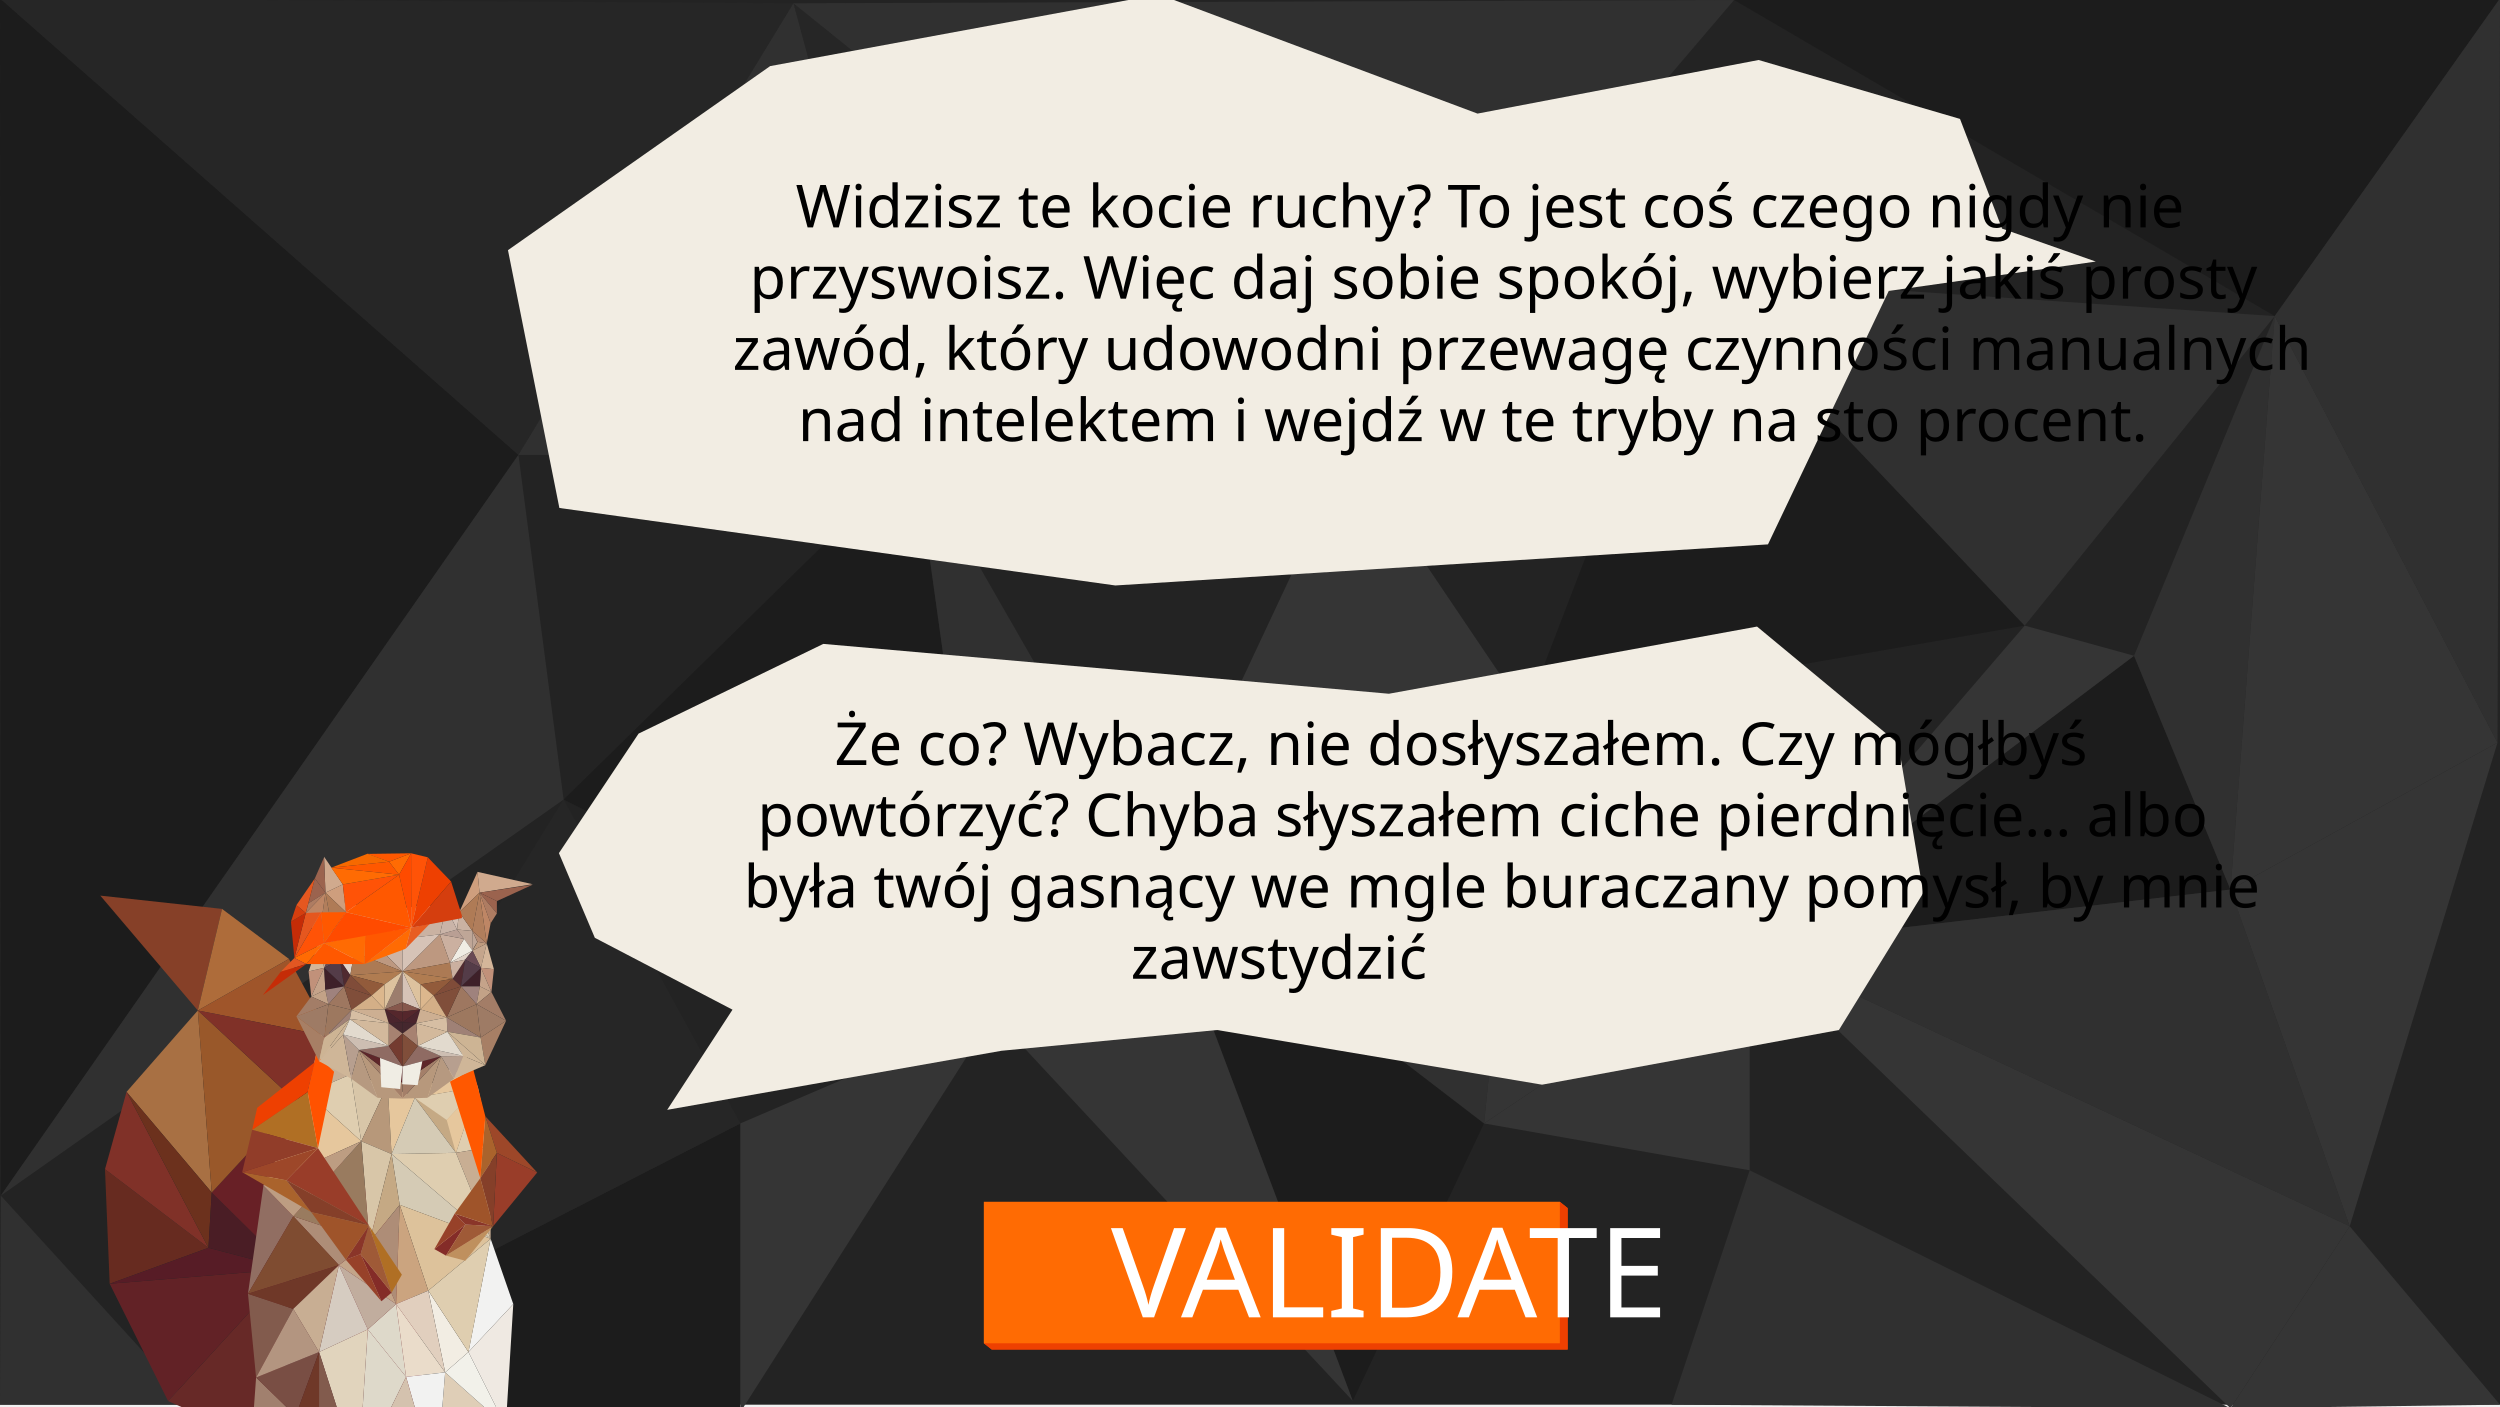
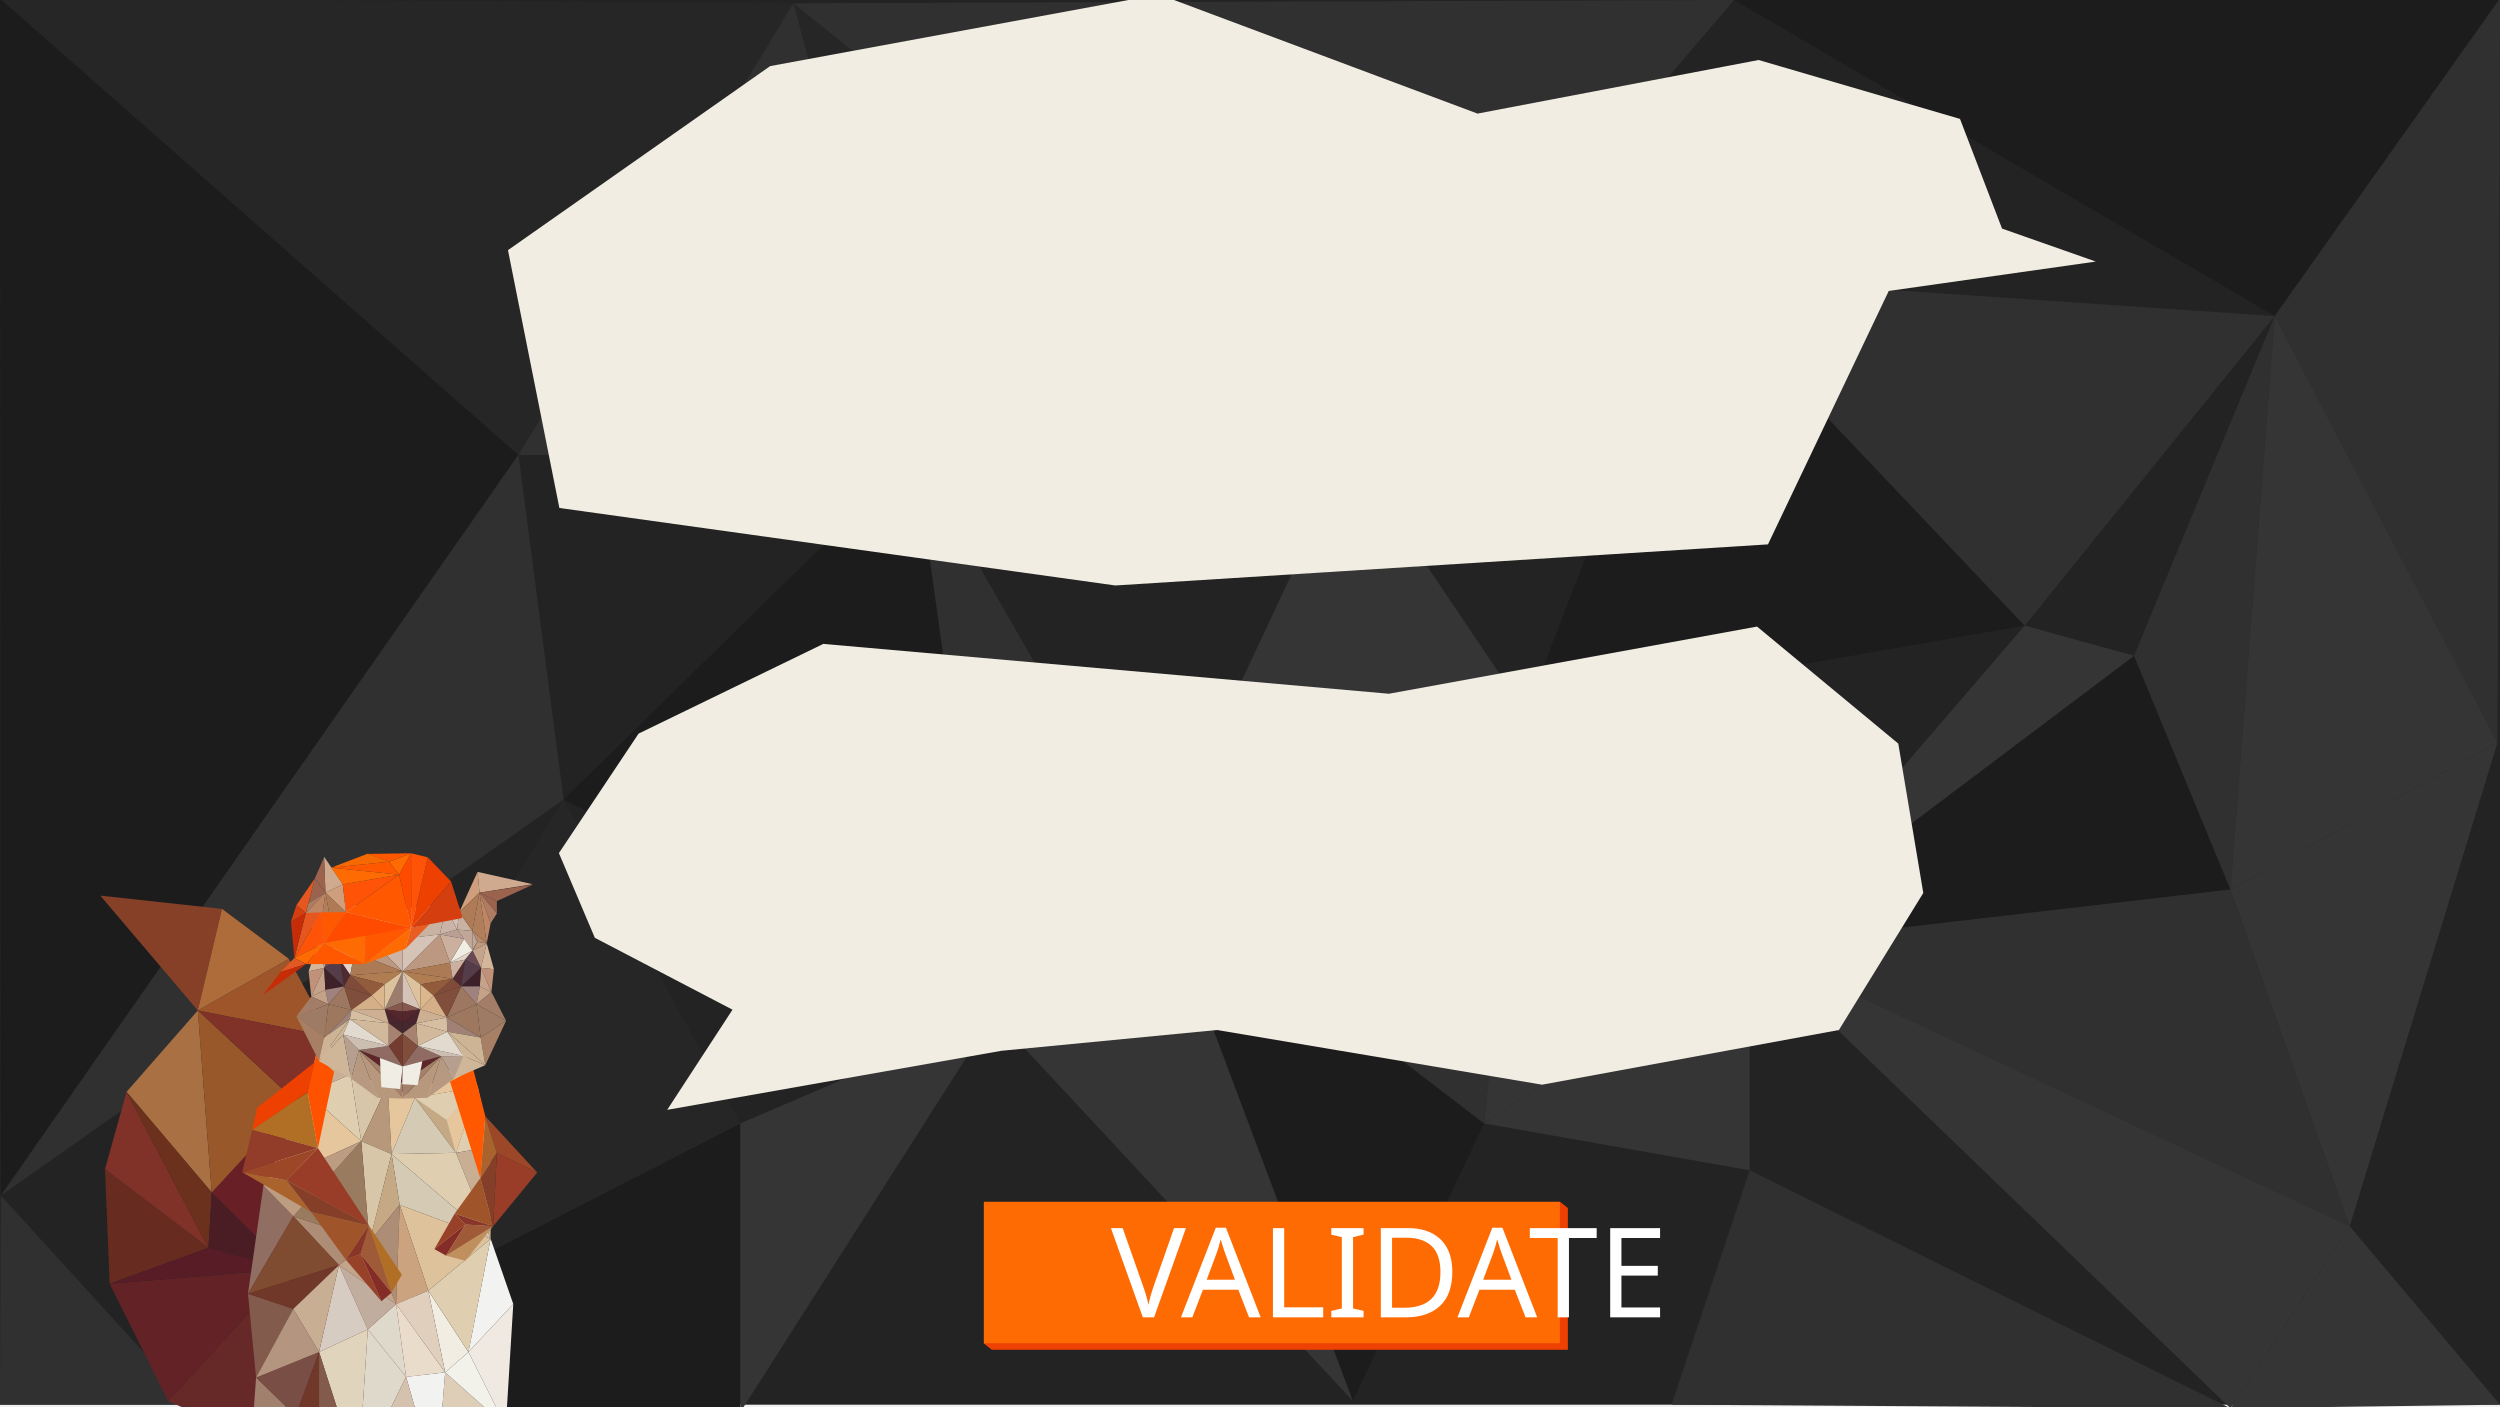
<svg xmlns="http://www.w3.org/2000/svg" id="hollow" version="1.1" x="0px" y="0px" width="1600px" height="900px" viewBox="0 0 1600 900" enable-background="new 0 0 1600 900" xml:space="preserve">
  <g id="Warstwa_2">
    <g>
      <rect x="0" y="-1" fill="#232323" width="1600" height="900" />
      <polygon fill="#1C1C1C" points="331.8,291.1 0,-1 0.5,765.2   " />
      <polygon fill="#262626" points="507.8,2.1 331.8,291.1 0,-1   " />
      <polygon fill="#262626" points="507.8,2.1 863.6,288.7 585.8,291.1   " />
      <polygon fill="#1C1C1C" points="585.8,291.1 360.7,511.7 635.8,649.5   " />
      <polygon fill="#1C1C1C" points="1083.8,177 976.5,456.1 1295.8,400.4   " />
      <polygon fill="#1C1C1C" points="1600,-1 1109.8,0 1455.8,202.3   " />
      <polygon fill="#1C1C1C" points="1427.5,569.3 1119.8,605 1365.8,419.7   " />
      <polygon fill="#1C1C1C" points="738,556.5 949.8,719 865.8,896.6   " />
      <polygon fill="#1C1C1C" points="122.6,899 473.8,719 473.8,903.8   " />
      <polygon fill="#262626" points="473.8,719 360.7,511.7 122.6,899   " />
      <polygon fill="#303030" points="585.8,291.1 507.8,2.1 331.8,291.1   " />
      <polygon fill="#303030" points="360.7,511.7 331.8,291.1 0.5,765.2   " />
      <polygon fill="#303030" points="122.6,899 0,899 0.5,765.2   " />
      <polygon fill="#303030" points="863.6,288.7 1109.8,0 507.8,2.1   " />
      <polygon fill="#303030" points="976.5,456.1 738,556.5 949.8,719   " />
      <polygon fill="#303030" points="1295.8,400.4 1083.8,177 1455.8,202.3   " />
      <polygon fill="#303030" points="1427.5,569.3 1365.8,419.7 1455.8,202.3   " />
      <polygon fill="#353535" points="976.5,456.1 863.6,288.7 738,556.5   " />
      <polygon fill="#303030" points="585.8,291.1 738,556.5 635.8,649.5   " />
      <polygon fill="#353535" points="635.8,649.5 738,556.5 865.8,896.6   " />
      <polygon fill="#353535" points="473.8,719 635.8,649.5 473.8,903.8   " />
      <polygon fill="#353535" points="949.8,719 1119.8,605 976.5,456.1   " />
      <polygon fill="#353535" points="1295.8,400.4 1119.8,605 1365.8,419.7   " />
      <polygon fill="#303030" points="1119.8,605 1427.5,569.3 1503.8,784.8   " />
      <polygon fill="#303030" points="1455.8,202.3 1600,-1 1598.4,475.3   " />
      <polygon fill="#303030" points="1069.8,899 1119.8,749 1427.5,901.3   " />
      <polygon fill="#353535" points="1119.8,605 1119.8,749 949.8,719   " />
      <polygon fill="#353535" points="1503.8,784.8 1427.5,901.3 1119.8,605   " />
      <polygon fill="#353535" points="1427.5,569.3 1598.4,475.3 1455.8,202.3   " />
      <polygon fill="#353535" points="1503.8,784.8 1598.4,475.3 1427.5,569.3   " />
      <polygon fill="#353535" points="1600,899 1503.8,784.8 1427.5,901.3   " />
    </g>
    <g class="sqrl">
      <g>
        <polygon fill-rule="evenodd" clip-rule="evenodd" fill="#672927" points="180.9,929.1 107.6,896.7 185,812.1    " />
        <polygon fill-rule="evenodd" clip-rule="evenodd" fill="#622226" points="107.6,896.7 70.2,821.6 185,812.1    " />
        <polygon fill-rule="evenodd" clip-rule="evenodd" fill="#672B20" points="70.2,821.6 67.2,748.3 133.4,798.6    " />
        <polygon fill-rule="evenodd" clip-rule="evenodd" fill="#571C26" points="70.2,821.6 133.4,798.6 185,812.1    " />
        <polygon fill-rule="evenodd" clip-rule="evenodd" fill="#803128" points="67.2,748.3 133.4,798.6 81,698.8    " />
        <polygon fill-rule="evenodd" clip-rule="evenodd" fill="#A87043" points="81,698.8 126.6,646.7 135.5,763.2    " />
        <polygon fill-rule="evenodd" clip-rule="evenodd" fill="#6C311D" points="81,698.8 135.5,763.2 133.4,798.6    " />
        <polygon fill-rule="evenodd" clip-rule="evenodd" fill="#4A1D25" points="135.5,763.2 185,812.1 133.4,798.6    " />
        <polygon fill-rule="evenodd" clip-rule="evenodd" fill="#682026" points="135.5,763.2 189.4,704.9 185,812.1    " />
        <polygon fill-rule="evenodd" clip-rule="evenodd" fill="#99582A" points="135.5,763.2 189.4,704.9 126.6,646.7    " />
        <polygon fill-rule="evenodd" clip-rule="evenodd" fill="#864028" points="126.6,646.7 64.2,573.2 142.1,581.7    " />
        <polygon fill-rule="evenodd" clip-rule="evenodd" fill="#AE6C3A" points="126.6,646.7 142.1,581.7 184.9,613.7    " />
        <polygon fill-rule="evenodd" clip-rule="evenodd" fill="#9F552A" points="126.6,646.7 184.9,613.7 211.7,663.5    " />
        <polygon fill-rule="evenodd" clip-rule="evenodd" fill="#803128" points="126.6,646.7 211.7,663.5 189.4,704.9    " />
        <polygon fill-rule="evenodd" clip-rule="evenodd" fill="#4A1D25" points="180.9,929.1 272.9,901.9 185,812.1    " />
        <polygon fill-rule="evenodd" clip-rule="evenodd" fill="#682026" points="185,812.1 260.5,795.8 272.9,901.9    " />
        <polygon fill-rule="evenodd" clip-rule="evenodd" fill="#672927" points="260.5,795.8 189.4,704.9 185,812.1    " />
      </g>
      <g>
        <polygon fill-rule="evenodd" clip-rule="evenodd" fill="#C8AE93" points="205.2,661.5 196.9,699.4 224.5,687.6    " />
        <polygon fill-rule="evenodd" clip-rule="evenodd" fill="#D8C6A8" points="231.2,730.4 224.5,687.6 248.1,694.3    " />
        <polygon fill-rule="evenodd" clip-rule="evenodd" fill="#B7987A" points="231.2,730.4 250.6,738.6 248.1,694.3    " />
        <polygon fill-rule="evenodd" clip-rule="evenodd" fill="#E6C79D" points="265.5,702.6 248.1,694.3 250.6,738.6    " />
        <polygon fill-rule="evenodd" clip-rule="evenodd" fill="#C5A984" points="297.2,672.2 305.8,695.6 288.5,683.4    " />
        <polygon fill-rule="evenodd" clip-rule="evenodd" fill="#E6C79D" points="288.5,683.4 265.5,702.6 305.8,695.6    " />
        <polygon fill-rule="evenodd" clip-rule="evenodd" fill="#C5A984" points="305.8,695.6 291.8,737.8 265.5,702.6    " />
        <polygon fill-rule="evenodd" clip-rule="evenodd" fill="#DFCEB0" points="291.8,737.8 314,734 305.8,695.6    " />
        <polygon fill-rule="evenodd" clip-rule="evenodd" fill="#D5CBB5" points="291.8,737.8 250.6,738.6 265.5,702.6    " />
        <polygon fill-rule="evenodd" clip-rule="evenodd" fill="#C8AE93" points="291.8,737.8 314,792.8 314,734    " />
        <polygon fill-rule="evenodd" clip-rule="evenodd" fill="#DFCEB0" points="291.8,737.8 250.6,738.6 314,792.8    " />
        <polygon fill-rule="evenodd" clip-rule="evenodd" fill="#916E62" points="168.6,758.8 158.7,828 187.7,778.4    " />
        <polygon fill-rule="evenodd" clip-rule="evenodd" fill="#D8C6A8" points="250.6,738.6 236.5,794.7 231.2,730.4    " />
        <polygon fill-rule="evenodd" clip-rule="evenodd" fill="#D5CBB5" points="314,792.8 255.8,771.1 250.6,738.6    " />
        <polygon fill-rule="evenodd" clip-rule="evenodd" fill="#C5A984" points="236.5,794.7 255.8,771.1 250.6,738.6    " />
        <polygon fill-rule="evenodd" clip-rule="evenodd" fill="#AE8D77" points="236.5,794.7 253.5,834.6 255.8,771.1    " />
        <polygon fill-rule="evenodd" clip-rule="evenodd" fill="#DDC29B" points="314,792.8 274.1,826 255.8,771.1    " />
        <polygon fill-rule="evenodd" clip-rule="evenodd" fill="#CBA47F" points="274.1,826 253.5,834.6 255.8,771.1    " />
        <polygon fill-rule="evenodd" clip-rule="evenodd" fill="#C3A589" points="253.5,834.6 216.9,809.7 236.5,794.7    " />
        <polygon fill-rule="evenodd" clip-rule="evenodd" fill="#AE8D77" points="216.9,809.7 187.7,778.4 236.5,794.7    " />
        <polygon fill-rule="evenodd" clip-rule="evenodd" fill="#7F4C31" points="216.9,809.7 158.7,828 187.7,778.4    " />
        <polygon fill-rule="evenodd" clip-rule="evenodd" fill="#825B4D" points="158.7,828 163.9,881.6 187.7,837.7    " />
        <polygon fill-rule="evenodd" clip-rule="evenodd" fill="#6F3828" points="187.7,837.7 216.9,809.7 158.7,828    " />
        <polygon fill-rule="evenodd" clip-rule="evenodd" fill="#A1806E" points="163.9,881.6 158.7,953.8 189.2,906.2    " />
        <polygon fill-rule="evenodd" clip-rule="evenodd" fill="#794E44" points="189.2,906.2 204.2,865.3 163.9,881.6    " />
        <polygon fill-rule="evenodd" clip-rule="evenodd" fill="#B39580" points="187.7,837.7 204.2,865.3 163.9,881.6    " />
        <polygon fill-rule="evenodd" clip-rule="evenodd" fill="#6F3828" points="204.2,865.3 204.2,916.2 189.2,906.2    " />
        <polygon fill-rule="evenodd" clip-rule="evenodd" fill="#DED9CA" points="253.5,834.6 259.9,881.2 235.4,850.8    " />
        <polygon fill-rule="evenodd" clip-rule="evenodd" fill="#C1AD9E" points="235.4,850.8 216.9,809.7 253.5,834.6    " />
        <polygon fill-rule="evenodd" clip-rule="evenodd" fill="#D6CCC1" points="235.4,850.8 204.2,865.3 216.9,809.7    " />
        <polygon fill-rule="evenodd" clip-rule="evenodd" fill="#C8AE93" points="204.2,865.3 187.7,837.7 216.9,809.7    " />
        <polygon fill-rule="evenodd" clip-rule="evenodd" fill="#DED9CA" points="259.9,881.2 229.3,943.5 235.4,850.8    " />
        <polygon fill-rule="evenodd" clip-rule="evenodd" fill="#E1D4BD" points="204.2,865.3 229.3,943.5 235.4,850.8    " />
        <polygon fill-rule="evenodd" clip-rule="evenodd" fill="#825B4D" points="204.2,916.2 229.3,943.5 204.2,865.3    " />
        <polygon fill-rule="evenodd" clip-rule="evenodd" fill="#F2F2F1" points="314,792.8 328.5,834.6 299.8,865.3    " />
        <polygon fill-rule="evenodd" clip-rule="evenodd" fill="#EFE9E2" points="328.5,834.6 323.7,912.9 299.8,865.3    " />
        <polygon fill-rule="evenodd" clip-rule="evenodd" fill="#DFCEB7" points="279.2,948.6 284.9,878.3 323.7,912.9    " />
        <polygon fill-rule="evenodd" clip-rule="evenodd" fill="#F2F1EA" points="284.9,878.3 299.8,865.3 323.7,912.9    " />
        <polygon fill-rule="evenodd" clip-rule="evenodd" fill="#F2EDE3" points="284.9,878.3 274.1,826 299.8,865.3    " />
        <polyline fill-rule="evenodd" clip-rule="evenodd" fill="#DFCEB0" points="300.2,863.6 314,792.8 274.1,826 299.8,865.3    " />
        <polygon fill-rule="evenodd" clip-rule="evenodd" fill="#E1CFBE" points="284.9,878.3 253.5,834.6 274.1,826    " />
        <polygon fill-rule="evenodd" clip-rule="evenodd" fill="#EADCCA" points="284.9,878.3 259.9,881.2 253.5,834.6    " />
        <polygon fill-rule="evenodd" clip-rule="evenodd" fill="#F2F2F1" points="284.9,878.3 279.2,948.6 259.9,881.2    " />
        <polygon fill-rule="evenodd" clip-rule="evenodd" fill="#D4C2AE" points="279.2,948.6 259.9,881.2 229.3,943.5    " />
        <polygon fill-rule="evenodd" clip-rule="evenodd" fill="#997B5F" points="231.2,730.4 187.7,778.4 236.5,794.7    " />
        <polygon fill-rule="evenodd" clip-rule="evenodd" fill="#DFCEB0" points="196.9,699.4 231.2,730.4 224.5,687.6    " />
        <polygon fill-rule="evenodd" clip-rule="evenodd" fill="#E6C79D" points="196.9,699.4 168.6,758.8 231.2,730.4    " />
        <polygon fill-rule="evenodd" clip-rule="evenodd" fill="#BD9D82" points="231.2,730.4 187.7,778.4 168.6,758.8    " />
        <polygon fill-rule="evenodd" clip-rule="evenodd" fill="#DFCEB0" points="305.8,695.6 265.5,702.6 285.9,716.8    " />
        <polygon fill-rule="evenodd" clip-rule="evenodd" fill="#E6C79D" points="305.8,695.6 291.8,737.8 285.9,716.8    " />
      </g>
      <g>
        <polygon fill-rule="evenodd" clip-rule="evenodd" fill="#993D29" points="343.8,750.4 315.6,784.8 318,737.9    " />
        <polygon fill-rule="evenodd" clip-rule="evenodd" fill="#9D4729" points="318,737.9 310.6,714.4 343.8,750.4    " />
        <polygon fill-rule="evenodd" clip-rule="evenodd" fill="#AA632C" points="310.6,714.4 307.4,754 318,737.9    " />
        <polygon fill-rule="evenodd" clip-rule="evenodd" fill="#853F29" points="307.4,754 315.6,784.8 318,737.9    " />
        <polygon fill-rule="evenodd" clip-rule="evenodd" fill="#BF905E" points="315.6,784.8 297.8,806.9 285.4,803.6    " />
        <polygon fill-rule="evenodd" clip-rule="evenodd" fill="#842C28" points="285.4,803.6 278,799.4 297.9,783.7    " />
        <polygon fill-rule="evenodd" clip-rule="evenodd" fill="#9F5A37" points="297.9,783.7 315.6,784.8 285.4,803.6    " />
        <polygon fill-rule="evenodd" clip-rule="evenodd" fill="#974129" points="278,799.4 291,776.7 297.9,783.7    " />
        <polygon fill-rule="evenodd" clip-rule="evenodd" fill="#8A3529" points="291,776.7 315.6,784.8 297.9,783.7    " />
        <polygon fill-rule="evenodd" clip-rule="evenodd" fill="#9F542A" points="291,776.7 307.4,754 315.6,784.8    " />
      </g>
      <g>
        <polygon fill-rule="evenodd" clip-rule="evenodd" fill="#B06F24" points="196.9,698.9 161.4,723.1 203.5,734.8    " />
        <polygon fill-rule="evenodd" clip-rule="evenodd" fill="#913D29" points="161.4,723.1 155,750.2 203.5,734.8    " />
        <polygon fill-rule="evenodd" clip-rule="evenodd" fill="#993D29" points="203.5,734.8 236.1,784.3 183.3,755.4    " />
        <polygon fill-rule="evenodd" clip-rule="evenodd" fill="#9D4729" points="183.3,755.4 155,750.2 203.5,734.8    " />
        <polygon fill-rule="evenodd" clip-rule="evenodd" fill="#AA632C" points="155,750.2 199.2,775.8 183.3,755.4    " />
        <polygon fill-rule="evenodd" clip-rule="evenodd" fill="#853F29" points="199.2,775.8 236.1,784.3 183.3,755.4    " />
        <polygon fill-rule="evenodd" clip-rule="evenodd" fill="#B06F24" points="236.1,784.3 257.2,815.8 250.6,827.3    " />
        <polygon fill-rule="evenodd" clip-rule="evenodd" fill="#842C28" points="250.6,827.3 244.1,832.8 230.8,802.6    " />
        <polygon fill-rule="evenodd" clip-rule="evenodd" fill="#9F5A37" points="230.8,802.6 236.1,784.3 250.6,827.3    " />
        <polygon fill-rule="evenodd" clip-rule="evenodd" fill="#974129" points="244.1,832.8 221.3,806.2 230.8,802.6    " />
        <polygon fill-rule="evenodd" clip-rule="evenodd" fill="#8A3529" points="221.3,806.2 236.1,784.3 230.8,802.6    " />
        <polygon fill-rule="evenodd" clip-rule="evenodd" fill="#9F542A" points="221.3,806.2 199.2,775.8 236.1,784.3    " />
      </g>
      <polyline fill-rule="evenodd" clip-rule="evenodd" fill="#FF5800" points="302.9,684.4 288,692.2 307.4,754 310.6,714.4     302.9,684.4 288,692.2   " />
      <polygon fill-rule="evenodd" clip-rule="evenodd" fill="#FF5200" points="196.9,698.9 202.3,674.9 213.8,685.9 203.5,734.8   " />
      <polygon fill-rule="evenodd" clip-rule="evenodd" fill="#EE4001" points="201.5,679.8 164.6,709 161.4,723.1 196.9,698.9   " />
      <g>
        <g id="Kształt_10_2_">
          <g>
            <polygon fill-rule="evenodd" clip-rule="evenodd" fill="#E2C9B3" points="220.5,574.3 221.4,583.8 229.7,580.9      " />
          </g>
        </g>
        <g id="Kształt_11_6_">
          <g>
            <polygon fill-rule="evenodd" clip-rule="evenodd" fill="#C4B0A6" points="244,579.3 257.6,600.8 257.6,581.3      " />
          </g>
        </g>
        <g id="Kształt_12_6_">
          <g>
            <polygon fill-rule="evenodd" clip-rule="evenodd" fill="#DFCCBF" points="244,579.3 229.7,580.9 257.6,600.8      " />
          </g>
        </g>
        <g id="Kształt_13_6_">
          <g>
            <polygon fill-rule="evenodd" clip-rule="evenodd" fill="#D4C0B4" points="221.4,583.8 222.7,594.9 229.7,580.9      " />
          </g>
        </g>
        <g id="Kształt_14_6_">
          <g>
            <polygon fill-rule="evenodd" clip-rule="evenodd" fill="#CAB2A2" points="221.4,583.8 213,595.9 222.7,594.9      " />
          </g>
        </g>
        <g id="Kształt_15_6_">
          <g>
            <polygon fill-rule="evenodd" clip-rule="evenodd" fill="#BFA697" points="213,595.9 212.5,608 222.7,594.9      " />
          </g>
        </g>
        <g id="Kształt_16_6_">
          <g>
            <path fill-rule="evenodd" clip-rule="evenodd" fill="#BFA697" d="M209.7,602.8c0,0,2.2,3.7,2.8,5.2l0.6-12.1L209.7,602.8z         M212.5,608.1C212.5,608.2,212.6,608.3,212.5,608.1L212.5,608.1z" />
          </g>
        </g>
        <g id="Kształt_17_6_">
          <g>
            <polygon fill-rule="evenodd" clip-rule="evenodd" fill="#C4A58C" points="203.7,603.8 207.5,619.4 212.5,608      " />
          </g>
        </g>
        <g id="Kształt_18_6_">
          <g>
            <polygon fill-rule="evenodd" clip-rule="evenodd" fill="#BE9A7E" points="209.7,602.8 203.7,603.8 212.5,608      " />
          </g>
        </g>
        <g id="Kształt_19_6_">
          <g>
            <polygon fill-rule="evenodd" clip-rule="evenodd" fill="#D4B69A" points="203.7,603.8 197.5,621.7 207.5,619.4      " />
          </g>
        </g>
        <g id="Kształt_20_6_">
          <g>
            <polygon fill-rule="evenodd" clip-rule="evenodd" fill="#C1917A" points="197.5,621.7 199.2,637.8 207.5,619.4      " />
          </g>
        </g>
        <g id="Kształt_21_6_">
          <g>
            <polygon fill-rule="evenodd" clip-rule="evenodd" fill="#C5A38A" points="207.5,619.4 199.2,637.8 208.2,633.5      " />
          </g>
        </g>
        <g id="Kształt_22_6_">
          <g>
            <polygon fill-rule="evenodd" clip-rule="evenodd" fill="#F0EDE4" points="218.2,600.9 212.5,608 226.7,609.6      " />
          </g>
        </g>
        <g id="Kształt_23_6_">
          <g>
            <polygon fill-rule="evenodd" clip-rule="evenodd" fill="#E1D4C9" points="212.5,608 224.2,624.1 226.7,609.6      " />
          </g>
        </g>
        <g id="Kształt_24_6_">
          <g>
            <polygon fill-rule="evenodd" clip-rule="evenodd" fill="#502A30" points="217.5,614 220.2,631.3 224.2,624.1      " />
          </g>
        </g>
        <g id="Kształt_25_6_">
          <g>
            <polygon fill-rule="evenodd" clip-rule="evenodd" fill="#694A54" points="212.5,608 207.5,619.4 217.5,614      " />
          </g>
        </g>
        <g id="Kształt_26_6_">
          <g>
            <polygon fill-rule="evenodd" clip-rule="evenodd" fill="#3E2029" points="207.5,619.4 208.2,633.5 220.2,631.3      " />
          </g>
        </g>
        <g id="Kształt_27_6_">
          <g>
            <polygon fill-rule="evenodd" clip-rule="evenodd" fill="#543C48" points="217.5,614 207.5,619.4 220.2,631.3      " />
          </g>
        </g>
        <g id="Kształt_28_6_">
          <g>
            <polygon fill-rule="evenodd" clip-rule="evenodd" fill="#CBB0A0" points="218.2,600.9 226.7,609.6 233.7,598      " />
          </g>
        </g>
        <g id="Kształt_29_6_">
          <g>
            <polygon fill-rule="evenodd" clip-rule="evenodd" fill="#B99F94" points="222.7,594.9 218.2,600.9 233.7,598      " />
          </g>
        </g>
        <g id="Kształt_30_6_">
          <g>
            <polygon fill-rule="evenodd" clip-rule="evenodd" fill="#CAB4A8" points="229.7,580.9 222.7,594.9 233.7,598      " />
          </g>
        </g>
        <g id="Kształt_31_6_">
          <g>
            <polygon fill-rule="evenodd" clip-rule="evenodd" fill="#D6C3B7" points="229.7,580.9 233.7,598 257.6,600.8      " />
          </g>
        </g>
        <g id="Kształt_32_6_">
          <g>
            <polygon fill-rule="evenodd" clip-rule="evenodd" fill="#CDB4A5" points="257.6,600.8 233.7,598 257.7,621.7      " />
          </g>
        </g>
        <g id="Kształt_33_6_">
          <g>
            <polygon fill-rule="evenodd" clip-rule="evenodd" fill="#BD9880" points="233.7,598 226.7,609.6 257.7,621.7      " />
          </g>
        </g>
        <g id="Kształt_34_6_">
          <g>
            <polygon fill-rule="evenodd" clip-rule="evenodd" fill="#AC7A54" points="226.7,609.6 224.2,624.1 257.7,621.7      " />
          </g>
        </g>
        <g id="Kształt_35_6_">
          <g>
            <polygon fill-rule="evenodd" clip-rule="evenodd" fill="#804C39" points="224.2,624.1 220.2,631.3 237.8,637.2      " />
          </g>
        </g>
        <g id="Kształt_36_6_">
          <g>
            <polygon fill-rule="evenodd" clip-rule="evenodd" fill="#B07C51" points="224.2,624.1 246.1,630 257.7,621.7      " />
          </g>
        </g>
        <g id="Kształt_37_6_">
          <g>
            <polygon fill-rule="evenodd" clip-rule="evenodd" fill="#925B3B" points="224.2,624.1 237.8,637.2 246.1,630      " />
          </g>
        </g>
        <g id="Kształt_38_6_">
          <g>
            <polygon fill-rule="evenodd" clip-rule="evenodd" fill="#9F827D" points="208.2,633.5 210.2,642.7 220.2,631.3      " />
          </g>
        </g>
        <g id="Kształt_39_6_">
          <g>
            <polygon fill-rule="evenodd" clip-rule="evenodd" fill="#C3A287" points="208.2,633.5 199.2,637.8 210.2,642.7      " />
          </g>
        </g>
        <g id="Kształt_40_6_">
          <g>
            <polygon fill-rule="evenodd" clip-rule="evenodd" fill="#A37D67" points="199.2,637.8 189.7,650.5 210.2,642.7      " />
          </g>
        </g>
        <g id="Kształt_41_6_">
          <g>
            <polygon fill-rule="evenodd" clip-rule="evenodd" fill="#9E7760" points="220.2,631.3 210.2,642.7 225,646.4      " />
          </g>
        </g>
        <g id="Kształt_42_6_">
          <g>
            <polygon fill-rule="evenodd" clip-rule="evenodd" fill="#804E3A" points="220.2,631.3 225,646.4 237.8,637.2      " />
          </g>
        </g>
        <g id="Kształt_43_6_">
          <g>
            <polygon fill-rule="evenodd" clip-rule="evenodd" fill="#9E7B65" points="189.7,650.5 207.6,664 210.2,642.7      " />
          </g>
        </g>
        <g id="Kształt_44_6_">
          <g>
            <polygon fill-rule="evenodd" clip-rule="evenodd" fill="#9D785F" points="210.2,642.7 207.6,664 225,646.4      " />
          </g>
        </g>
        <g id="Kształt_45_6_">
          <g>
            <polygon fill-rule="evenodd" clip-rule="evenodd" fill="#A77F65" points="189.7,650.5 204.2,679.2 207.6,664      " />
          </g>
        </g>
        <g id="Kształt_46_6_">
          <g>
            <polygon fill-rule="evenodd" clip-rule="evenodd" fill="#9F8176" points="207.6,664 223.9,652.2 225,646.4      " />
          </g>
        </g>
        <g id="Kształt_47_6_">
          <g>
            <polygon fill-rule="evenodd" clip-rule="evenodd" fill="#CDB494" points="207.6,664 204.2,679.2 223.9,652.2      " />
          </g>
        </g>
        <g id="Kształt_48_6_">
          <g>
            <polygon fill-rule="evenodd" clip-rule="evenodd" fill="#CFB698" points="219.6,662.1 204.2,679.2 224.7,690.3      " />
          </g>
        </g>
        <g id="Kształt_49_6_">
          <g>
            <polygon fill-rule="evenodd" clip-rule="evenodd" fill="#CFB697" points="204.2,679.2 219.6,662.1 223.9,652.2      " />
          </g>
        </g>
        <g id="Kształt_50_6_">
          <g>
            <polygon fill-rule="evenodd" clip-rule="evenodd" fill="#B69980" points="229.7,672 224.7,690.3 241.6,702.6      " />
          </g>
        </g>
        <g id="Kształt_51_6_">
          <g>
            <polygon fill-rule="evenodd" clip-rule="evenodd" fill="#B7987C" points="229.7,672 241.6,702.6 257.6,703.1      " />
          </g>
        </g>
        <g id="Kształt_52_6_">
          <g>
            <polygon fill-rule="evenodd" clip-rule="evenodd" fill="#A47F69" points="257.5,693 229.7,672 257.6,703.1      " />
          </g>
        </g>
        <g id="Kształt_53_6_">
          <g>
            <polygon fill-rule="evenodd" clip-rule="evenodd" fill="#B79F8F" points="219.6,662.1 224.7,690.3 229.7,672      " />
          </g>
        </g>
        <g id="Kształt_54_6_">
          <g>
            <polygon fill-rule="evenodd" clip-rule="evenodd" fill="#9C7D6D" points="246.2,646 257.6,641.5 257.7,621.7      " />
          </g>
        </g>
        <g id="Kształt_55_6_">
          <g>
            <polygon fill-rule="evenodd" clip-rule="evenodd" fill="#DDC29E" points="246.1,630 246.2,646 257.7,621.7      " />
          </g>
        </g>
        <g id="Kształt_56_6_">
          <g>
            <polygon fill-rule="evenodd" clip-rule="evenodd" fill="#DCB78D" points="246.1,630 237.8,637.2 246.2,646      " />
          </g>
        </g>
        <g id="Kształt_57_6_">
          <g>
            <polygon fill-rule="evenodd" clip-rule="evenodd" fill="#D4AF87" points="237.8,637.2 225,646.4 246.2,646      " />
          </g>
        </g>
        <g id="Kształt_58_6_">
          <g>
            <polygon fill-rule="evenodd" clip-rule="evenodd" fill="#86574C" points="246.2,646 257.6,647.4 257.6,641.5      " />
          </g>
        </g>
        <g id="Kształt_59_6_">
          <g>
            <polygon fill-rule="evenodd" clip-rule="evenodd" fill="#55272C" points="246.2,646 257.6,654.3 257.6,647.4      " />
          </g>
        </g>
        <g id="Kształt_60_6_">
          <g>
            <polygon fill-rule="evenodd" clip-rule="evenodd" fill="#45272E" points="248.8,654.9 257.6,661.5 257.6,654.3      " />
          </g>
        </g>
        <g id="Kształt_61_6_">
          <g>
            <polygon fill-rule="evenodd" clip-rule="evenodd" fill="#4B252D" points="246.2,646 248.8,654.9 257.6,654.3      " />
          </g>
        </g>
        <g id="Kształt_62_6_">
          <g>
            <polygon fill-rule="evenodd" clip-rule="evenodd" fill="#CDAF92" points="246.2,646 225,646.4 248.8,654.9      " />
          </g>
        </g>
        <g id="Kształt_63_6_">
          <g>
            <polygon fill-rule="evenodd" clip-rule="evenodd" fill="#D6BEA3" points="225,646.4 223.9,652.2 248.8,654.9      " />
          </g>
        </g>
        <g id="Kształt_65_6_">
          <g>
            <polygon fill-rule="evenodd" clip-rule="evenodd" fill="#5E262A" points="229.7,672 257.5,693 257.7,682.5      " />
          </g>
        </g>
        <g id="Kształt_67_6_">
          <g>
            <polygon fill-rule="evenodd" clip-rule="evenodd" fill="#8F6B63" points="248.8,669.4 229.7,672 257.7,682.5      " />
          </g>
        </g>
        <g id="Kształt_68_6_">
          <g>
            <polygon fill-rule="evenodd" clip-rule="evenodd" fill="#CDBEB2" points="219.6,662.1 229.7,672 248.8,669.4      " />
          </g>
        </g>
        <g id="Kształt_69_6_">
          <g>
            <polygon fill-rule="evenodd" clip-rule="evenodd" fill="#E2DACE" points="223.9,652.2 219.6,662.1 248.8,669.4      " />
          </g>
        </g>
        <g id="Kształt_70_6_">
          <g>
            <polygon fill-rule="evenodd" clip-rule="evenodd" fill="#D3B99C" points="223.9,652.2 248.8,669.4 248.8,654.9      " />
          </g>
        </g>
        <g id="Kształt_71_6_">
          <g>
            <polygon fill-rule="evenodd" clip-rule="evenodd" fill="#A78271" points="248.8,654.9 248.8,669.4 257.6,661.5      " />
          </g>
        </g>
        <g id="Kształt_73_6_">
          <g>
            <polygon fill-rule="evenodd" clip-rule="evenodd" fill="#743B30" points="257.6,661.5 248.8,669.4 257.7,682.5      " />
          </g>
        </g>
        <g id="Kształt_1_6_">
          <g>
            <polygon fill-rule="evenodd" clip-rule="evenodd" fill="#D0AA8E" points="207.4,548.3 208.3,571.3 219.4,566      " />
          </g>
        </g>
        <g id="Kształt_2_6_">
          <g>
            <polygon fill-rule="evenodd" clip-rule="evenodd" fill="#CE9E7D" points="219.4,566 208.3,571.3 221.4,583.8      " />
          </g>
        </g>
        <g id="Kształt_3_6_">
          <g>
            <polygon fill-rule="evenodd" clip-rule="evenodd" fill="#9B634E" points="207.4,548.7 201.5,562.2 208.3,571.3      " />
          </g>
        </g>
        <g id="Kształt_4_6_">
          <g>
            <polygon fill-rule="evenodd" clip-rule="evenodd" fill="#9B634E" points="201.5,562.2 197.4,578.1 208.3,571.3      " />
          </g>
        </g>
        <g id="Kształt_5_6_">
          <g>
            <polygon fill-rule="evenodd" clip-rule="evenodd" fill="#AE7C62" points="197.4,578.1 195.7,584.3 208.3,571.3      " />
          </g>
        </g>
        <g id="Kształt_6_6_">
          <g>
            <polygon fill-rule="evenodd" clip-rule="evenodd" fill="#AF7B56" points="208.3,571.3 212.7,595.6 221.4,583.8      " />
          </g>
        </g>
        <g id="Kształt_7_6_">
          <g>
            <polygon fill-rule="evenodd" clip-rule="evenodd" fill="#B58B73" points="203.7,603.8 209.7,602.8 213,595.6      " />
          </g>
        </g>
        <g id="Kształt_8_6_">
          <g>
            <polygon fill-rule="evenodd" clip-rule="evenodd" fill="#BE8665" points="195.7,584.3 203.7,603.8 208.3,571.3      " />
          </g>
        </g>
        <g id="Kształt_9_6_">
          <g>
            <polygon fill-rule="evenodd" clip-rule="evenodd" fill="#B17E5C" points="208.3,571.3 203.7,603.8 212.7,595.9      " />
          </g>
        </g>
      </g>
      <g>
        <g id="Kształt_11_4_">
          <g>
            <polygon fill-rule="evenodd" clip-rule="evenodd" fill="#C4B0A6" points="257.6,581.3 257.6,600.8 271.3,579.3      " />
          </g>
        </g>
        <g id="Kształt_12_4_">
          <g>
            <polygon fill-rule="evenodd" clip-rule="evenodd" fill="#DFCCBF" points="271.3,579.3 257.6,600.8 285.5,580.9      " />
          </g>
        </g>
        <g id="Kształt_13_4_">
          <g>
            <polygon fill-rule="evenodd" clip-rule="evenodd" fill="#D4C0B4" points="285.5,580.9 292.5,594.9 293.9,583.8      " />
          </g>
        </g>
        <g id="Kształt_14_4_">
          <g>
            <polygon fill-rule="evenodd" clip-rule="evenodd" fill="#CAB2A2" points="293.9,583.8 292.5,594.9 302.3,595.8      " />
          </g>
        </g>
        <g id="Kształt_15_4_">
          <g>
            <polygon fill-rule="evenodd" clip-rule="evenodd" fill="#BFA697" points="302.3,595.8 292.5,594.9 302.4,608.4      " />
          </g>
        </g>
        <g id="Kształt_16_4_">
          <g>
            <path fill-rule="evenodd" clip-rule="evenodd" fill="#BFA697" d="M302.3,608.5C302.3,608.6,302.3,608.6,302.3,608.5        L302.3,608.5z M302.3,595.8l0,12.6c0.6-1.5,3.2-5.6,3.2-5.6L302.3,595.8z" />
          </g>
        </g>
        <g id="Kształt_17_4_">
          <g>
            <polygon fill-rule="evenodd" clip-rule="evenodd" fill="#C4A58C" points="302.4,608.4 307.8,619.4 311.5,603.8      " />
          </g>
        </g>
        <g id="Kształt_18_4_">
          <g>
            <polygon fill-rule="evenodd" clip-rule="evenodd" fill="#BE9A7E" points="305.6,602.8 302.4,608.4 311.5,603.8      " />
          </g>
        </g>
        <g id="Kształt_19_4_">
          <g>
            <polygon fill-rule="evenodd" clip-rule="evenodd" fill="#D4B69A" points="311.5,603.8 307.8,619.4 316.1,620.3      " />
          </g>
        </g>
        <g id="Kształt_20_4_">
          <g>
            <polygon fill-rule="evenodd" clip-rule="evenodd" fill="#C1917A" points="307.8,619.4 314.5,634.9 316.1,620.3      " />
          </g>
        </g>
        <g id="Kształt_21_4_">
          <g>
            <polygon fill-rule="evenodd" clip-rule="evenodd" fill="#C5A38A" points="307.8,619.4 307.1,631.3 314.5,634.9      " />
          </g>
        </g>
        <g id="Kształt_22_4_">
          <g>
            <polygon fill-rule="evenodd" clip-rule="evenodd" fill="#F0EDE4" points="297,600.9 288,616.1 302.4,608.4      " />
          </g>
        </g>
        <g id="Kształt_23_4_">
          <g>
            <polygon fill-rule="evenodd" clip-rule="evenodd" fill="#E1D4C9" points="288,616.1 297.7,614.2 302.4,608.4      " />
          </g>
        </g>
        <g id="Kształt_24_4_">
          <g>
            <polygon fill-rule="evenodd" clip-rule="evenodd" fill="#502A30" points="289.7,626.4 295.1,631.3 297.7,614.2      " />
          </g>
        </g>
        <g id="Kształt_25_4_">
          <g>
            <polygon fill-rule="evenodd" clip-rule="evenodd" fill="#694A54" points="302.4,608.4 297.7,614.2 307.8,619.4      " />
          </g>
        </g>
        <g id="Kształt_26_4_">
          <g>
            <polygon fill-rule="evenodd" clip-rule="evenodd" fill="#3E2029" points="295.1,631.3 307.1,631.3 307.8,619.4      " />
          </g>
        </g>
        <g id="Kształt_27_4_">
          <g>
            <polygon fill-rule="evenodd" clip-rule="evenodd" fill="#543C48" points="297.7,614.2 295.1,631.3 307.8,619.4      " />
          </g>
        </g>
        <g id="Kształt_28_4_">
          <g>
            <polygon fill-rule="evenodd" clip-rule="evenodd" fill="#CBB0A0" points="281.5,598 288,616.1 297,600.9      " />
          </g>
        </g>
        <g id="Kształt_29_4_">
          <g>
            <polygon fill-rule="evenodd" clip-rule="evenodd" fill="#B99F94" points="292.5,594.9 281.5,598 297,600.9      " />
          </g>
        </g>
        <g id="Kształt_30_4_">
          <g>
            <polygon fill-rule="evenodd" clip-rule="evenodd" fill="#CAB4A8" points="285.5,580.9 281.5,598 292.5,594.9      " />
          </g>
        </g>
        <g id="Kształt_31_4_">
          <g>
            <polygon fill-rule="evenodd" clip-rule="evenodd" fill="#CAB2A2" points="257.6,600.8 281.5,598 285.5,580.9      " />
          </g>
        </g>
        <g id="Kształt_32_4_">
          <g>
            <polygon fill-rule="evenodd" clip-rule="evenodd" fill="#D6C3B7" points="257.6,600.8 257.7,621.7 281.5,598      " />
          </g>
        </g>
        <g id="Kształt_33_4_">
          <g>
            <polygon fill-rule="evenodd" clip-rule="evenodd" fill="#BD9880" points="281.5,598 257.7,621.7 288,616.1      " />
          </g>
        </g>
        <g id="Kształt_34_4_">
          <g>
            <polygon fill-rule="evenodd" clip-rule="evenodd" fill="#AC7A54" points="288,616.1 257.7,621.7 289.7,626.4      " />
          </g>
        </g>
        <g id="Kształt_35_4_">
          <g>
            <polygon fill-rule="evenodd" clip-rule="evenodd" fill="#804C39" points="289.7,626.4 277.5,637.2 295.1,631.3      " />
          </g>
        </g>
        <g id="Kształt_36_4_">
          <g>
            <polygon fill-rule="evenodd" clip-rule="evenodd" fill="#B07C51" points="257.7,621.7 269.1,630 289.7,626.4      " />
          </g>
        </g>
        <g id="Kształt_37_4_">
          <g>
            <polygon fill-rule="evenodd" clip-rule="evenodd" fill="#925B3B" points="269.1,630 277.5,637.2 289.7,626.4      " />
          </g>
        </g>
        <g id="Kształt_38_4_">
          <g>
            <polygon fill-rule="evenodd" clip-rule="evenodd" fill="#9F827D" points="295.1,631.3 305,642.7 307.1,631.3      " />
          </g>
        </g>
        <g id="Kształt_39_4_">
          <g>
            <polygon fill-rule="evenodd" clip-rule="evenodd" fill="#C3A287" points="307.1,631.3 305,642.7 314.5,634.9      " />
          </g>
        </g>
        <g id="Kształt_40_4_">
          <g>
            <polygon fill-rule="evenodd" clip-rule="evenodd" fill="#A37D67" points="314.5,634.9 305,642.7 323.9,653.3      " />
          </g>
        </g>
        <g id="Kształt_41_4_">
          <g>
            <polygon fill-rule="evenodd" clip-rule="evenodd" fill="#9E7760" points="295.1,631.3 285.9,651.2 305,642.7      " />
          </g>
        </g>
        <g id="Kształt_42_4_">
          <g>
            <polygon fill-rule="evenodd" clip-rule="evenodd" fill="#804E3A" points="277.5,637.2 285.9,651.2 295.1,631.3      " />
          </g>
        </g>
        <g id="Kształt_43_4_">
          <g>
            <polygon fill-rule="evenodd" clip-rule="evenodd" fill="#9E7B65" points="305,642.7 307.6,664 323.9,653.3      " />
          </g>
        </g>
        <g id="Kształt_44_4_">
          <g>
            <polygon fill-rule="evenodd" clip-rule="evenodd" fill="#9D785F" points="305,642.7 285.9,651.2 307.6,664      " />
          </g>
        </g>
        <g id="Kształt_45_4_">
          <g>
            <polygon fill-rule="evenodd" clip-rule="evenodd" fill="#A77F65" points="307.6,664 310.6,681.7 323.9,653.3      " />
          </g>
        </g>
        <g id="Kształt_46_4_">
          <g>
            <polygon fill-rule="evenodd" clip-rule="evenodd" fill="#9F8176" points="285.9,651.2 286.3,660.3 307.6,664      " />
          </g>
        </g>
        <g id="Kształt_47_4_">
          <g>
            <polygon fill-rule="evenodd" clip-rule="evenodd" fill="#CDB494" points="307.6,664 286.3,660.3 310.6,681.7      " />
          </g>
        </g>
        <g id="Kształt_48_4_">
          <g>
            <polygon fill-rule="evenodd" clip-rule="evenodd" fill="#CFB698" points="296.5,675.8 290.6,690.3 310.6,681.7      " />
          </g>
        </g>
        <g id="Kształt_49_4_">
          <g>
            <polygon fill-rule="evenodd" clip-rule="evenodd" fill="#CFB697" points="286.3,660.3 296.5,675.8 310.6,681.7      " />
          </g>
        </g>
        <g id="Kształt_50_4_">
          <g>
            <polygon fill-rule="evenodd" clip-rule="evenodd" fill="#B69980" points="282.3,676 273.6,702.6 290.6,690.3      " />
          </g>
        </g>
        <g id="Kształt_51_4_">
          <g>
            <polygon fill-rule="evenodd" clip-rule="evenodd" fill="#B7987C" points="257.6,703.1 273.6,702.6 282.3,676      " />
          </g>
        </g>
        <g id="Kształt_52_4_">
          <g>
            <polygon fill-rule="evenodd" clip-rule="evenodd" fill="#A47F69" points="257.5,693 257.6,703.1 282.3,676      " />
          </g>
        </g>
        <g id="Kształt_53_4_">
          <g>
            <polygon fill-rule="evenodd" clip-rule="evenodd" fill="#B79F8F" points="282.3,676 290.6,690.3 296.5,675.8      " />
          </g>
        </g>
        <g id="Kształt_54_4_">
          <g>
            <polygon fill-rule="evenodd" clip-rule="evenodd" fill="#D6C3B7" points="257.7,621.7 257.6,641.5 269,646      " />
          </g>
        </g>
        <g id="Kształt_55_4_">
          <g>
            <polygon fill-rule="evenodd" clip-rule="evenodd" fill="#DDC29E" points="257.7,621.7 269,646 269.1,630      " />
          </g>
        </g>
        <g id="Kształt_56_4_">
          <g>
            <polygon fill-rule="evenodd" clip-rule="evenodd" fill="#DCB78D" points="269.1,630 269,646 277.5,637.2      " />
          </g>
        </g>
        <g id="Kształt_57_4_">
          <g>
            <polygon fill-rule="evenodd" clip-rule="evenodd" fill="#D4AF87" points="277.5,637.2 269,646 285.9,651.2      " />
          </g>
        </g>
        <g id="Kształt_58_4_">
          <g>
            <polygon fill-rule="evenodd" clip-rule="evenodd" fill="#86574C" points="257.6,641.5 257.6,647.4 269,646      " />
          </g>
        </g>
        <g id="Kształt_59_4_">
          <g>
            <polygon fill-rule="evenodd" clip-rule="evenodd" fill="#55272C" points="257.6,647.4 257.6,654.3 269,646      " />
          </g>
        </g>
        <g id="Kształt_60_4_">
          <g>
            <polygon fill-rule="evenodd" clip-rule="evenodd" fill="#45272E" points="257.6,654.3 257.6,661.5 266.4,654.9      " />
          </g>
        </g>
        <g id="Kształt_61_4_">
          <g>
            <polygon fill-rule="evenodd" clip-rule="evenodd" fill="#4B252D" points="257.6,654.3 266.4,654.9 269,646      " />
          </g>
        </g>
        <g id="Kształt_62_4_">
          <g>
            <polygon fill-rule="evenodd" clip-rule="evenodd" fill="#CDAF92" points="269,646 266.4,654.9 285.9,651.2      " />
          </g>
        </g>
        <g id="Kształt_63_4_">
          <g>
            <polygon fill-rule="evenodd" clip-rule="evenodd" fill="#D6BEA3" points="285.9,651.2 266.4,654.9 286.3,660.3      " />
          </g>
        </g>
        <g id="Kształt_65_4_">
          <g>
            <polygon fill-rule="evenodd" clip-rule="evenodd" fill="#5E262A" points="257.7,682.5 257.5,693 282.3,676      " />
          </g>
        </g>
        <g id="Kształt_67_4_">
          <g>
            <polygon fill-rule="evenodd" clip-rule="evenodd" fill="#8F6B63" points="267.4,669.4 257.7,682.5 282.3,676      " />
          </g>
        </g>
        <g id="Kształt_68_4_">
          <g>
            <polygon fill-rule="evenodd" clip-rule="evenodd" fill="#CDBEB2" points="267.4,669.4 282.3,676 296.5,675.8      " />
          </g>
        </g>
        <g id="Kształt_69_4_">
          <g>
            <polygon fill-rule="evenodd" clip-rule="evenodd" fill="#E2DACE" points="286.3,660.3 267.4,669.4 296.5,675.8      " />
          </g>
        </g>
        <g id="Kształt_70_4_">
          <g>
            <polygon fill-rule="evenodd" clip-rule="evenodd" fill="#D3B99C" points="266.4,654.9 267.4,669.4 286.3,660.3      " />
          </g>
        </g>
        <g id="Kształt_71_4_">
          <g>
            <polygon fill-rule="evenodd" clip-rule="evenodd" fill="#A78271" points="266.4,654.9 257.6,661.5 267.4,669.4      " />
          </g>
        </g>
        <g id="Kształt_73_4_">
          <g>
            <polygon fill-rule="evenodd" clip-rule="evenodd" fill="#804E3A" points="257.6,661.5 257.7,682.5 267.4,669.4      " />
          </g>
        </g>
        <g id="Kształt_1_4_">
          <g>
            <polygon fill-rule="evenodd" clip-rule="evenodd" fill="#D0AA8E" points="305.6,558 306.9,571.3 340.9,565.9      " />
          </g>
        </g>
        <g id="Kształt_2_4_">
          <g>
            <polygon fill-rule="evenodd" clip-rule="evenodd" fill="#CE9E7D" points="305.6,558 293.9,583.8 306.9,571.3      " />
          </g>
        </g>
        <g id="Kształt_3_4_">
          <g>
            <polygon fill-rule="evenodd" clip-rule="evenodd" fill="#9B634E" points="306.9,571.3 318,576.7 340.9,566.2      " />
          </g>
        </g>
        <g id="Kształt_4_4_">
          <g>
            <polygon fill-rule="evenodd" clip-rule="evenodd" fill="#9B634E" points="306.9,571.3 318,584.6 318,576.7      " />
          </g>
        </g>
        <g id="Kształt_5_4_">
          <g>
            <polygon fill-rule="evenodd" clip-rule="evenodd" fill="#AE7C62" points="306.9,571.3 314,590.9 318,584.6      " />
          </g>
        </g>
        <g id="Kształt_6_4_">
          <g>
            <polygon fill-rule="evenodd" clip-rule="evenodd" fill="#AF7B56" points="293.9,583.8 302.3,595.8 306.9,571.3      " />
          </g>
        </g>
        <g id="Kształt_7_4_">
          <g>
            <polygon fill-rule="evenodd" clip-rule="evenodd" fill="#B58B73" points="302.3,595.8 305.6,602.8 311.5,603.8      " />
          </g>
        </g>
        <g id="Kształt_8_4_">
          <g>
            <polygon fill-rule="evenodd" clip-rule="evenodd" fill="#BE8665" points="306.9,571.3 311.5,603.8 314,590.9      " />
          </g>
        </g>
        <g id="Kształt_9_4_">
          <g>
            <polygon fill-rule="evenodd" clip-rule="evenodd" fill="#B17E5C" points="306.9,571.3 302.3,595.8 311.5,603.8      " />
          </g>
        </g>
        <polygon fill-rule="evenodd" clip-rule="evenodd" fill="#CBB0A0" points="288,616.1 289.7,626.4 297.7,614.2    " />
      </g>
      <polyline fill-rule="evenodd" clip-rule="evenodd" fill="#F0EDE4" points="243.2,677.1 244,695.8 256.1,697 257.7,682.5     243.2,677.1   " />
      <polyline fill="#FF5307" points="205.4,583.9 188.4,613.1 207.4,603.6 205.4,583.9   " />
      <polygon fill="#E5571F" points="195.7,584.3 205.4,583.9 188.4,613.1   " />
      <polygon fill="#E5571F" points="201.5,562.2 195.7,584.3 189.7,579.3   " />
      <polygon fill="#C52C07" points="188.4,613.1 186.2,589.9 195.7,584.3   " />
      <polygon fill="#D53E0E" points="189.7,579.3 186.2,589.9 195.7,584.3   " />
      <polyline fill="#E85D22" points="263.2,593.7 275.1,591.2 259.6,607.2 263.2,593.7   " />
      <polygon fill="#FF6B03" points="233.3,617 263.2,593.7 259.6,607.2   " />
      <polygon fill="#FF5800" points="233.3,617 233.7,598 263.2,593.7   " />
      <polyline fill="#FF6B03" points="233.7,598 207.4,603.6 233.3,617 233.7,598   " />
      <polygon fill="#FF5800" points="196,617 207.4,603.6 233.3,617   " />
      <polygon fill="#FF6B03" points="188.4,613.1 207.4,603.6 196,617   " />
      <polygon fill="#E25722" points="179.7,621.9 196,617 188.4,613.1   " />
      <polygon fill="#C52C07" points="168.2,636.9 196,617 179.7,621.9   " />
      <polyline fill="#D53E0E" points="295.6,585.9 288.7,564.2 263.2,593.7 295.6,587.6   " />
      <polygon fill="#EE4001" points="273.8,548.7 288.7,564.2 263.2,593.7   " />
      <polygon fill="#FF5307" points="263.1,546.1 263.2,593.7 273.8,548.7   " />
      <polygon fill="#FF6B03" points="249,551.5 255.4,559.8 263.1,546.1   " />
      <polygon fill="#FF5800" points="235,546.5 263.1,546.1 249,551.5   " />
      <polygon fill="#FF4B00" points="207.4,603.6 221.4,583.8 263.2,593.7 255.4,559.8 263.1,546.1 263.2,593.7   " />
      <polygon fill="#FF5800" points="221.4,583.8 255.4,559.8 263.2,593.7   " />
      <polygon fill="#F66900" points="212,555.3 235.2,546.4 249,551.5   " />
      <polygon fill="#FF5307" points="221.4,583.8 219.4,566 255.4,559.8   " />
      <polygon fill="#FF6B03" points="212,555.3 255.4,559.8 219.4,566   " />
      <polygon fill="#FF5800" points="249,551.5 255.4,559.8 212,555.3   " />
      <polygon fill="#FF5800" points="205.4,583.9 221.4,583.8 207.4,603.6   " />
      <polyline fill-rule="evenodd" clip-rule="evenodd" fill="#F0EDE4" points="270.3,679.2 267.3,694.5 257.4,693.9 257.7,682.5   " />
    </g>
-     <g class="bulb2">
+     <g id="bulb0">
      <polygon fill="#F2EDE3" points="427,710.3 468.8,646.2 380.7,600.2 357.7,546 408.7,469.5 526.9,412.1 888.9,444 1124.5,401     1214.9,475.9 1230.9,571.5 1176.9,659.2 986.9,694.2 778.9,659.2 640.9,672.5  " />
-       <text transform="matrix(1 0 0 1 534.1812 489.5971)">
-         <tspan x="0" y="0" font-family="'LeagueGothic-Regular'" font-size="38px">Że co? Wybacz, nie dosłyszałem. Czy mógłbyś </tspan>
-         <tspan x="-49.4" y="45.6" font-family="'LeagueGothic-Regular'" font-size="38px">powtórzyć? Chyba słyszałem ciche pierdnięcie… albo </tspan>
-         <tspan x="-58.2" y="91.2" font-family="'LeagueGothic-Regular'" font-size="38px">była twój gasnący we mgle buraczany pomysł, by mnie </tspan>
-         <tspan x="189.5" y="136.8" font-family="'LeagueGothic-Regular'" font-size="38px">zawstydzić</tspan>
-       </text>
+       <text transform="matrix(1 0 0 1 534.1812 489.5971)" />
    </g>
-     <g class="bulb1">
+     <g id="bulb1">
      <polygon fill="#F2EDE3" points="1341.3,167.4 1281.3,146.3 1254.4,76.1 1125.5,38.4 945.6,72.7 741.7,-3.6 492.9,42.3 325.1,160.1     358,325.1 713.8,374.7 1131.5,348.4 1208.8,186.2  " />
-       <text transform="matrix(1 0 0 1 509.2247 145.5366)">
-         <tspan x="0" y="0" font-family="'LeagueGothic-Regular'" font-size="38px">Widzisz te kocie ruchy? To jest coś czego nigdy nie </tspan>
-         <tspan x="-29.5" y="45.6" font-family="'LeagueGothic-Regular'" font-size="38px">przyswoisz. Więc daj sobie spokój, wybierz jakiś prosty </tspan>
-         <tspan x="-40.3" y="91.2" font-family="'LeagueGothic-Regular'" font-size="38px">zawód, który udowodni przewagę czynności manualnych </tspan>
-         <tspan x="1.5" y="136.8" font-family="'LeagueGothic-Regular'" font-size="38px">nad intelektem i wejdź w te tryby na sto procent.</tspan>
-       </text>
+       <text transform="matrix(1 0 0 1 509.2247 145.5366)" />
    </g>
    <g class="button play">
      <polygon fill="#EE4001" points="1003.3,863.7 634.7,863.7 629.7,859.7 998.3,769.2 1003.3,773.2   " />
      <rect x="629.7" y="769.2" fill="#FF6B03" width="368.6" height="90.5" />
      <g>
        <text transform="matrix(1 0 0 1 759.4913 843.1104)" fill="#FFFFFF" font-family="'LeagueGothic-Regular'" font-size="80px">PLAY</text>
      </g>
    </g>
    <g class="button validate">
      <polygon fill="#EE4001" points="1003.3,863.7 634.7,863.7 629.7,859.7 998.3,769.2 1003.3,773.2   " />
      <rect x="629.7" y="769.2" fill="#FF6B03" width="368.6" height="90.5" />
      <g>
        <text transform="matrix(1 0 0 1 711 843.1104)" fill="#FFFFFF" font-family="'LeagueGothic-Regular'" font-size="80px">VALIDATE</text>
      </g>
    </g>
  </g>
</svg>
